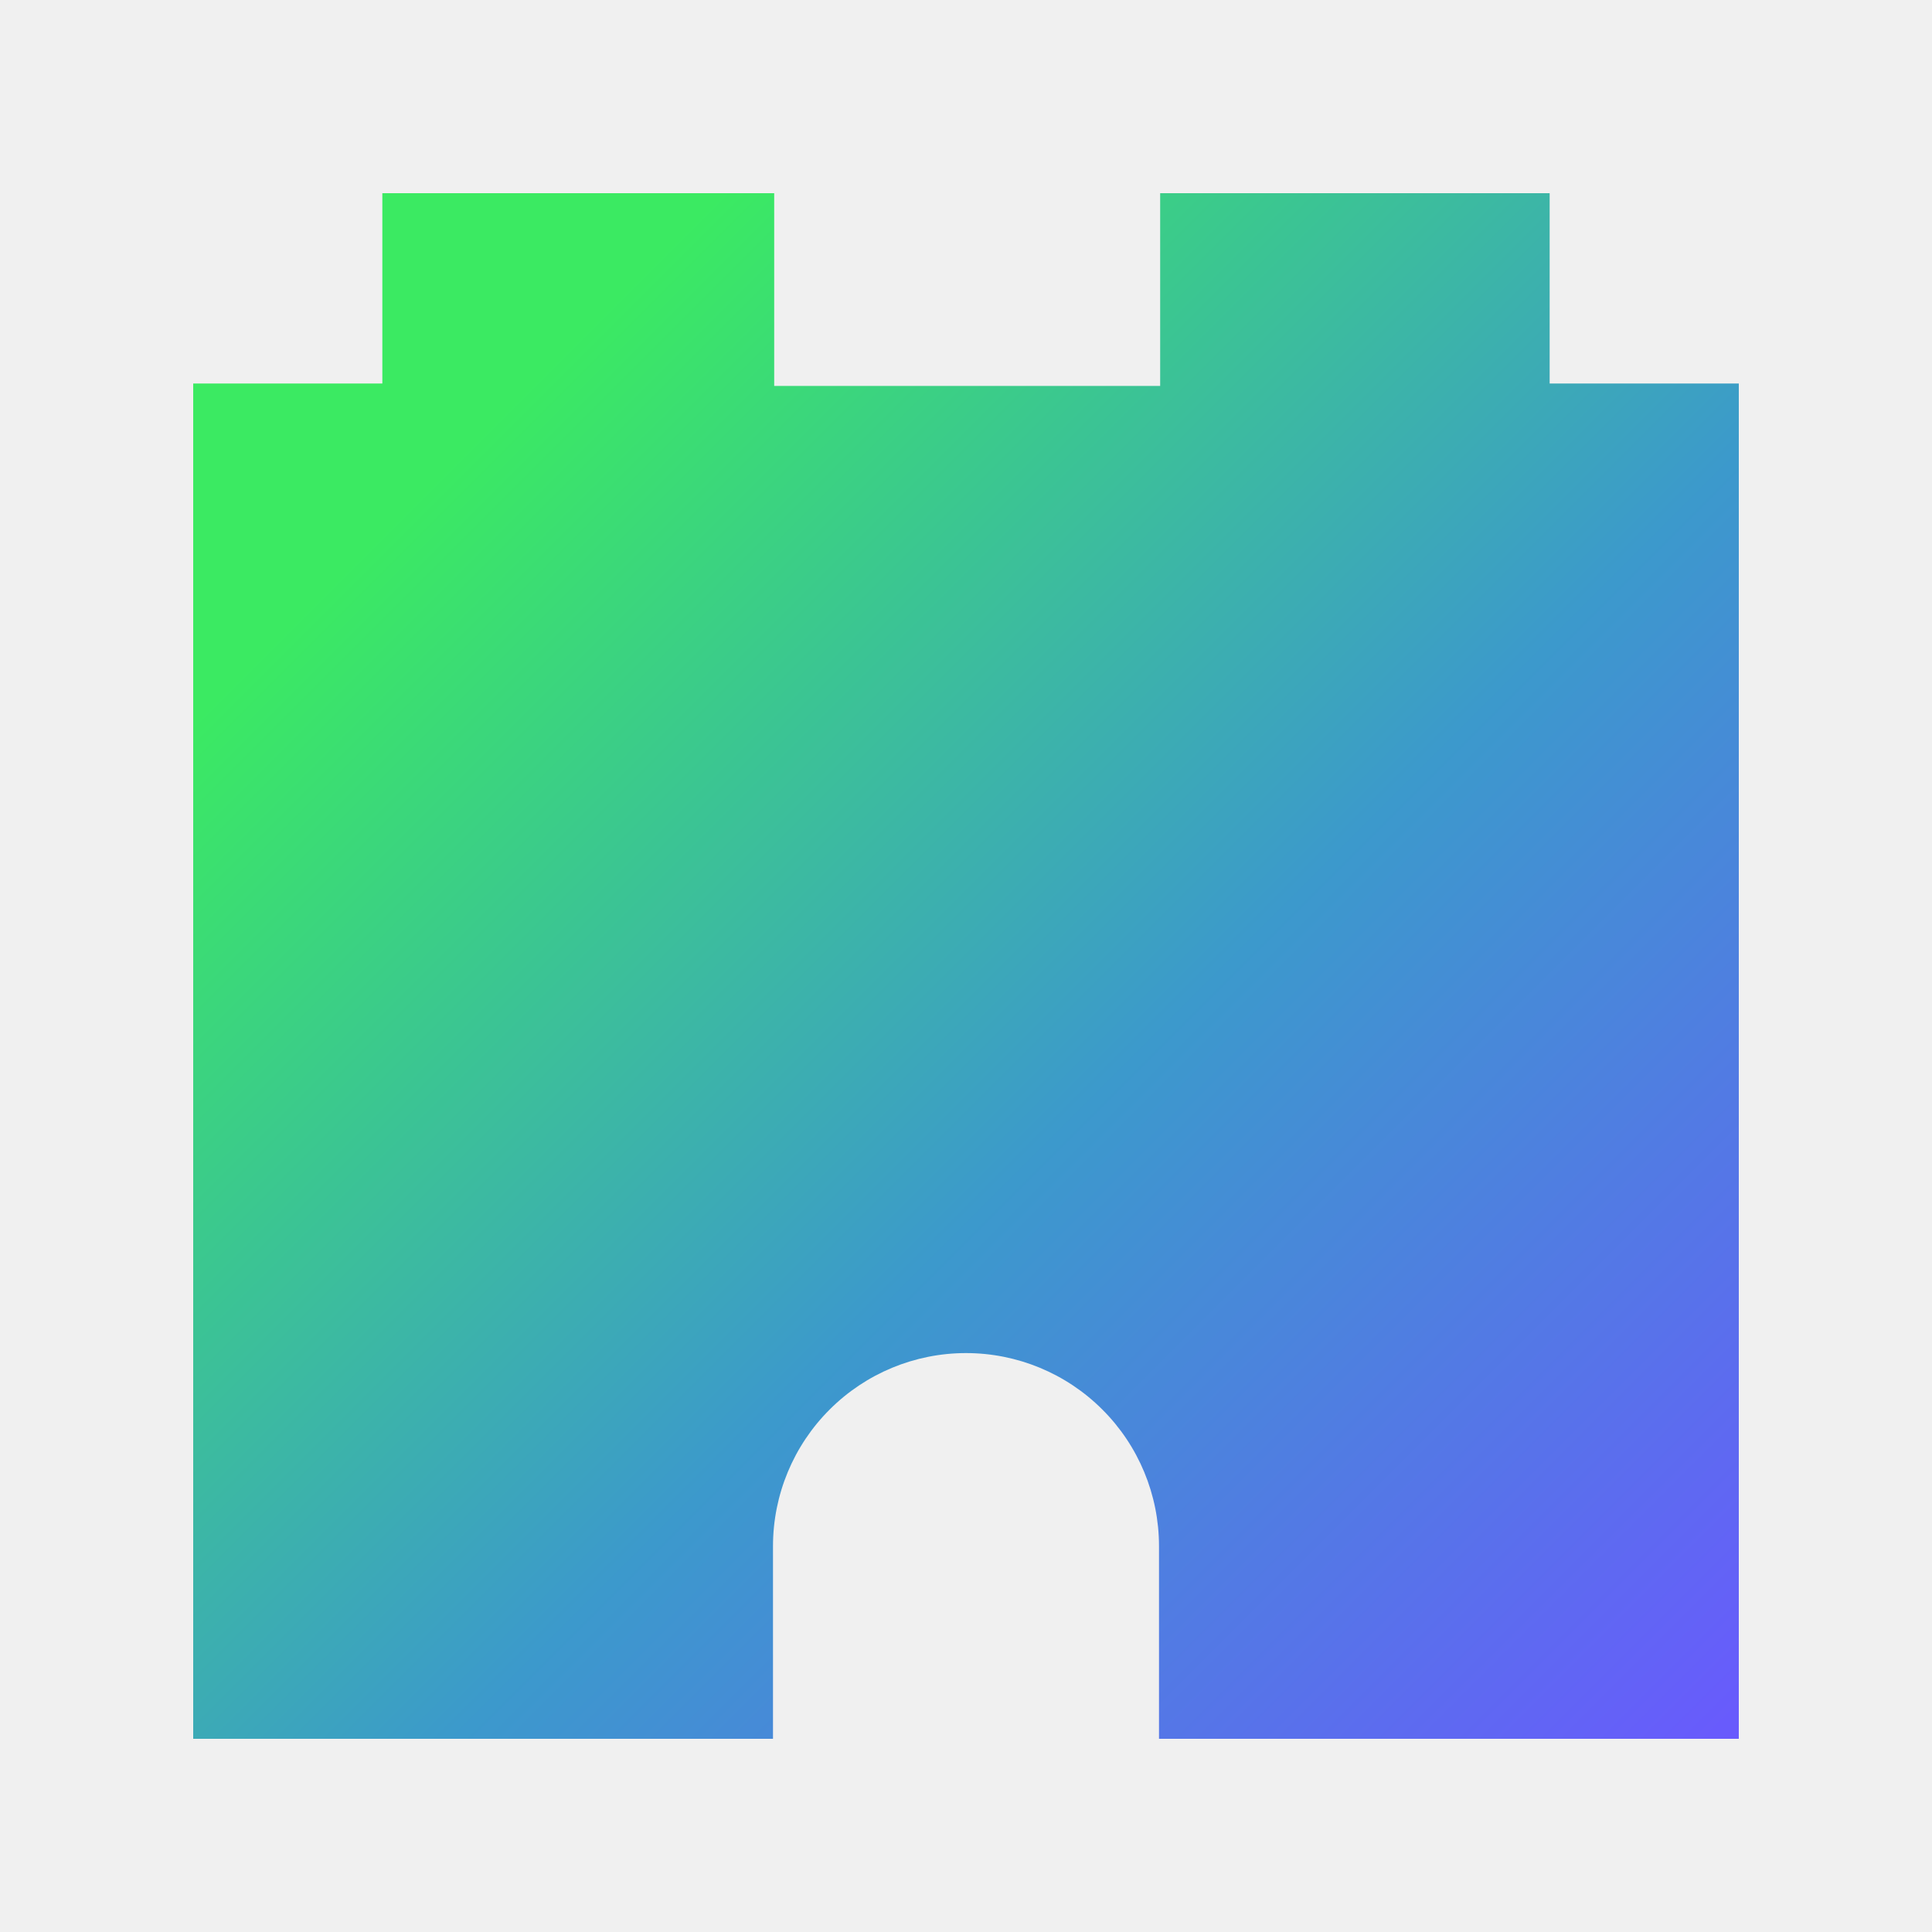
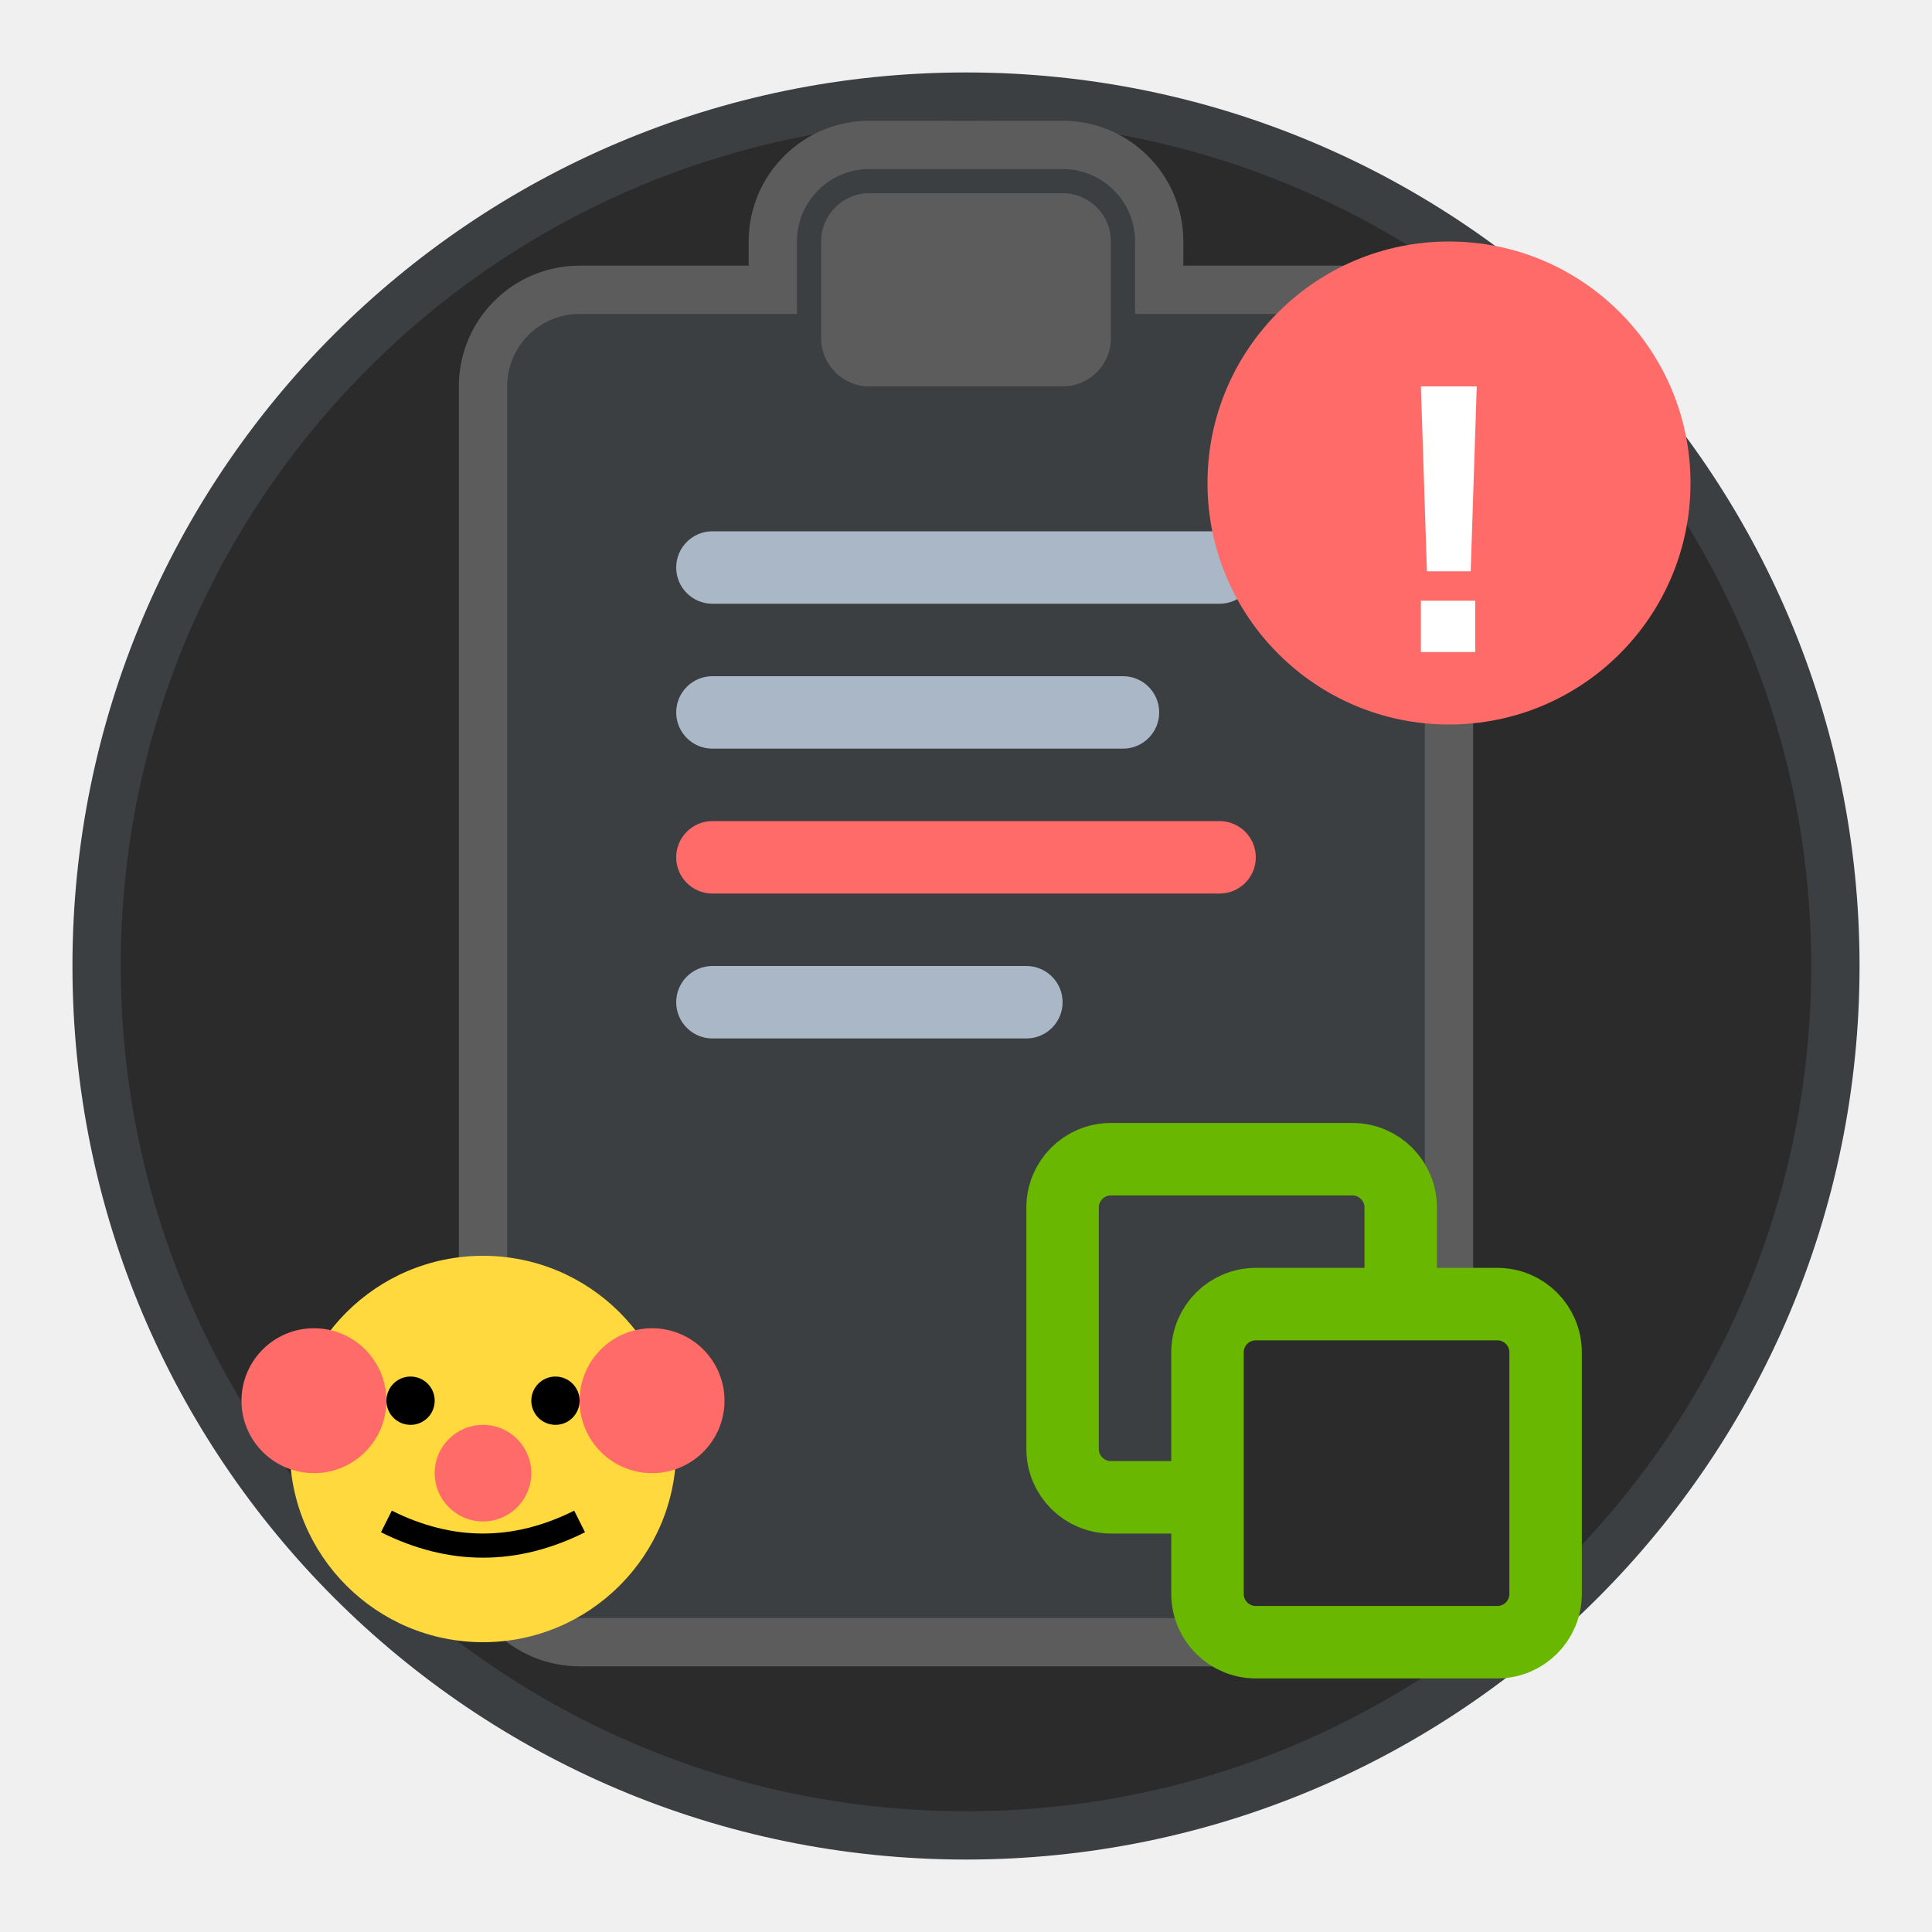
<svg xmlns="http://www.w3.org/2000/svg" width="40" height="40" viewBox="0 0 40 40" fill="none">
-   <path d="M32.084 7.94V4H24.02V7.99H16.029V4H7.916V7.94H4V36H16.004V32.005C16.006 30.946 16.427 29.931 17.177 29.183C17.926 28.434 18.941 28.014 20 28.014C21.059 28.014 22.074 28.434 22.823 29.183C23.573 29.931 23.994 30.946 23.996 32.005V36H36V7.94H32.084Z" fill="url(#paint0_linear)" />
-   <defs>
-     <linearGradient id="paint0_linear" x1="2.942" y1="4.9" x2="37.777" y2="39.734" gradientUnits="userSpaceOnUse">
-       <stop offset="0.159" stop-color="#3BEA62" />
-       <stop offset="0.54" stop-color="#3C99CC" />
-       <stop offset="0.937" stop-color="#6B57FF" />
-     </linearGradient>
-   </defs>
+   <circle cx="20" cy="20" r="18" fill="#2B2B2B" stroke="#3C3F41" stroke-width="1" />
+   <path d="M10 8 C10 6.895 10.895 6 12 6 L16 6 L16 5 C16 3.895 16.895 3 18 3 L22 3 C23.105 3 24 3.895 24 5 L24 6 L28 6 C29.105 6 30 6.895 30 8 L30 32 C30 33.105 29.105 34 28 34 L12 34 C10.895 34 10 33.105 10 32 Z" fill="#3C3F41" stroke="#5C5C5C" stroke-width="1" />
+   <rect x="17" y="4" width="6" height="4" rx="1" fill="#5C5C5C" />
+   <rect x="14" y="11" width="12" height="1.5" rx="0.75" fill="#A9B7C6" />
+   <rect x="14" y="14" width="10" height="1.5" rx="0.75" fill="#A9B7C6" />
+   <rect x="14" y="17" width="12" height="1.5" rx="0.75" fill="#FF6B68" />
+   <rect x="14" y="20" width="8" height="1.5" rx="0.75" fill="#A9B7C6" />
+   <rect x="22" y="24" width="7" height="7" rx="1" fill="#3C3F41" stroke="#6AB700" stroke-width="1.5" />
+   <rect x="25" y="27" width="7" height="7" rx="1" fill="#2B2B2B" stroke="#6AB700" stroke-width="1.5" />
+   <circle cx="30" cy="10" r="5" fill="#FF6B68" />
+   <text x="30" y="13.5" text-anchor="middle" fill="white" font-family="Arial, sans-serif" font-size="8" font-weight="bold">!</text>
+   <g transform="translate(5, 25)">
+     <circle cx="5" cy="5" r="4" fill="#FFD93D" />
+     <circle cx="5" cy="5.5" r="1" fill="#FF6B68" />
+     <circle cx="3.5" cy="4" r="0.5" fill="#000" />
+     <circle cx="6.5" cy="4" r="0.5" fill="#000" />
+     <circle cx="1.5" cy="4" r="1.5" fill="#FF6B68" />
+     <circle cx="8.5" cy="4" r="1.5" fill="#FF6B68" />
+     <path d="M 3 6.5 Q 5 7.5 7 6.5" stroke="#000" stroke-width="0.5" fill="none" />
+   </g>
</svg>
